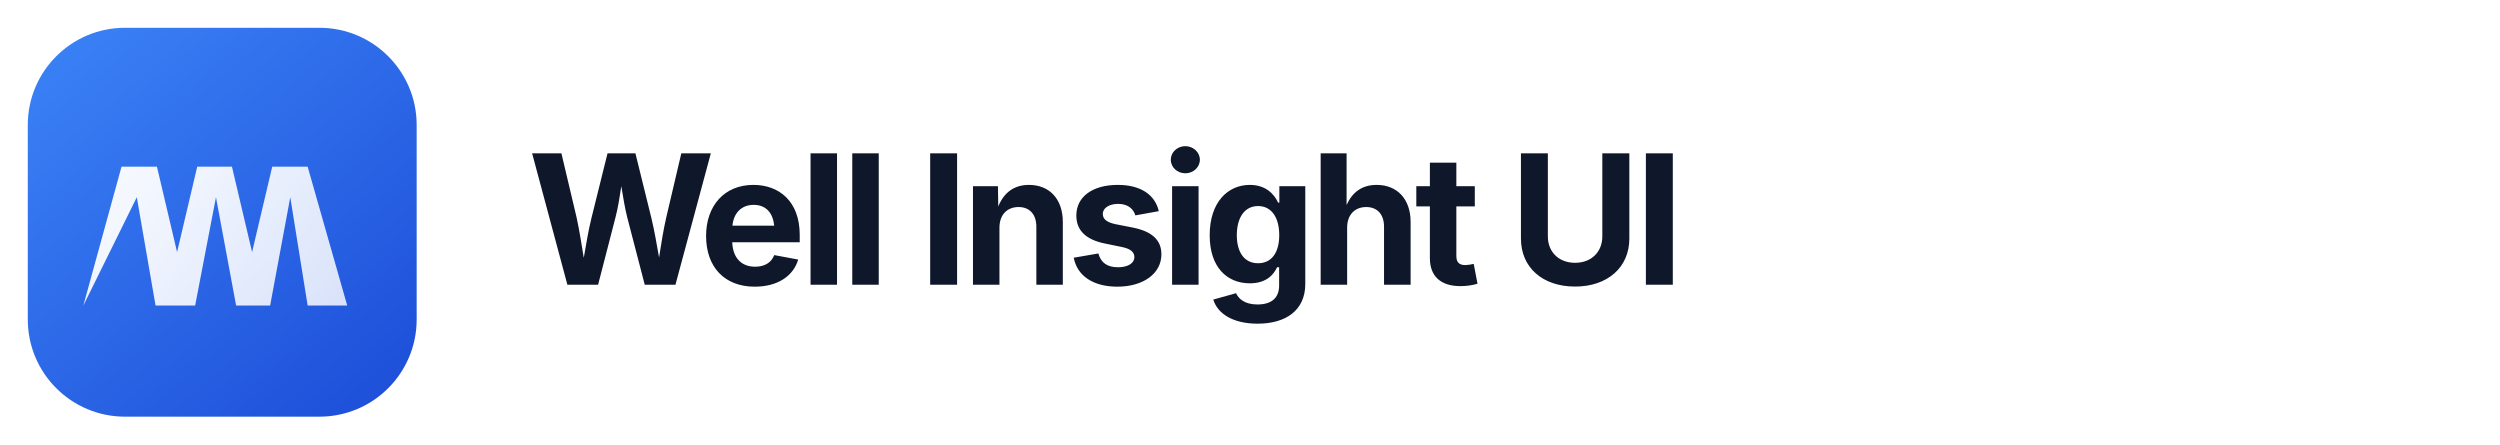
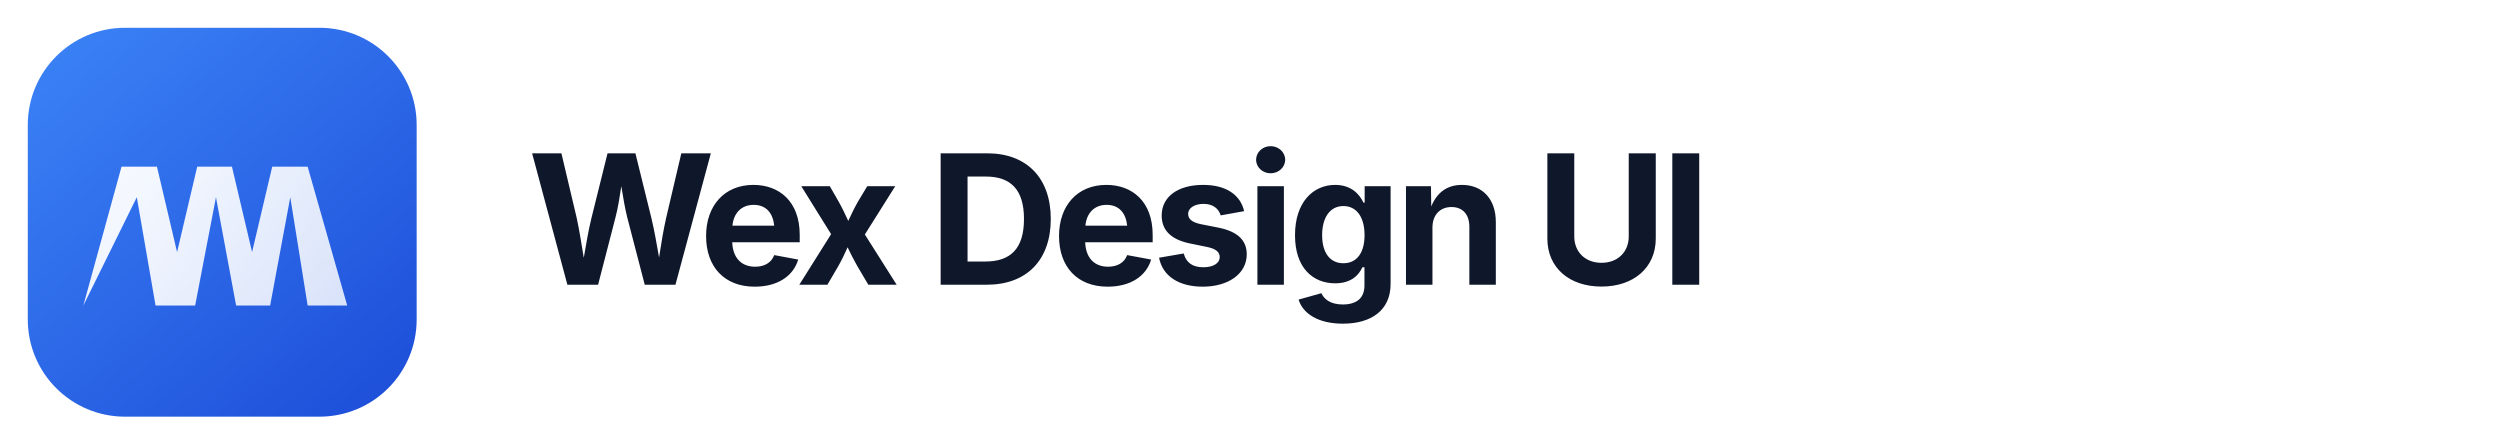
- <svg xmlns="http://www.w3.org/2000/svg" viewBox="0 0 360 64" fill="none" role="img" aria-label="Well Insight UI">
+ <svg xmlns="http://www.w3.org/2000/svg" viewBox="0 0 360 64" fill="none" role="img" aria-label="Wex Design UI">
  <defs>
-     <linearGradient id="wi-bg" x1="8" y1="4" x2="56" y2="60" gradientUnits="userSpaceOnUse">
+     <linearGradient id="wd-bg" x1="8" y1="4" x2="56" y2="60" gradientUnits="userSpaceOnUse">
      <stop stop-color="#3b82f6" />
      <stop offset="1" stop-color="#1d4ed8" />
    </linearGradient>
-     <linearGradient id="wi-mark" x1="14" y1="18" x2="50" y2="46" gradientUnits="userSpaceOnUse">
+     <linearGradient id="wd-mark" x1="14" y1="18" x2="50" y2="46" gradientUnits="userSpaceOnUse">
      <stop stop-color="#fff" stop-opacity=".98" />
      <stop offset="1" stop-color="#fff" stop-opacity=".82" />
    </linearGradient>
  </defs>
-   <rect x="4" y="4" width="56" height="56" rx="14" fill="url(#wi-bg)" />
-   <path fill="url(#wi-mark)" d="M12 44 17.5 24h5.1l2.9 12.3L28.4 24h5l2.9 12.3L39.2 24h5.1L50 44h-5.7L41.8 28.4 38.9 44h-4.9l-2.9-15.6L28.1 44h-5.7L19.7 28.4 12 44Z" />
-   <text x="76" y="41" fill="#0f172a" font-family="Inter, ui-sans-serif, system-ui, sans-serif" font-size="26" font-weight="700" letter-spacing="-0.04em">Well Insight UI</text>
+   <rect x="4" y="4" width="56" height="56" rx="14" fill="url(#wd-bg)" />
+   <path fill="url(#wd-mark)" d="M12 44 17.5 24h5.1l2.9 12.3L28.4 24h5l2.9 12.3L39.2 24h5.1L50 44h-5.7L41.8 28.4 38.9 44h-4.9l-2.9-15.6L28.1 44h-5.7L19.7 28.4 12 44Z" />
+   <text x="76" y="41" fill="#0f172a" font-family="Inter, ui-sans-serif, system-ui, sans-serif" font-size="26" font-weight="700" letter-spacing="-0.04em">Wex Design UI</text>
</svg>
